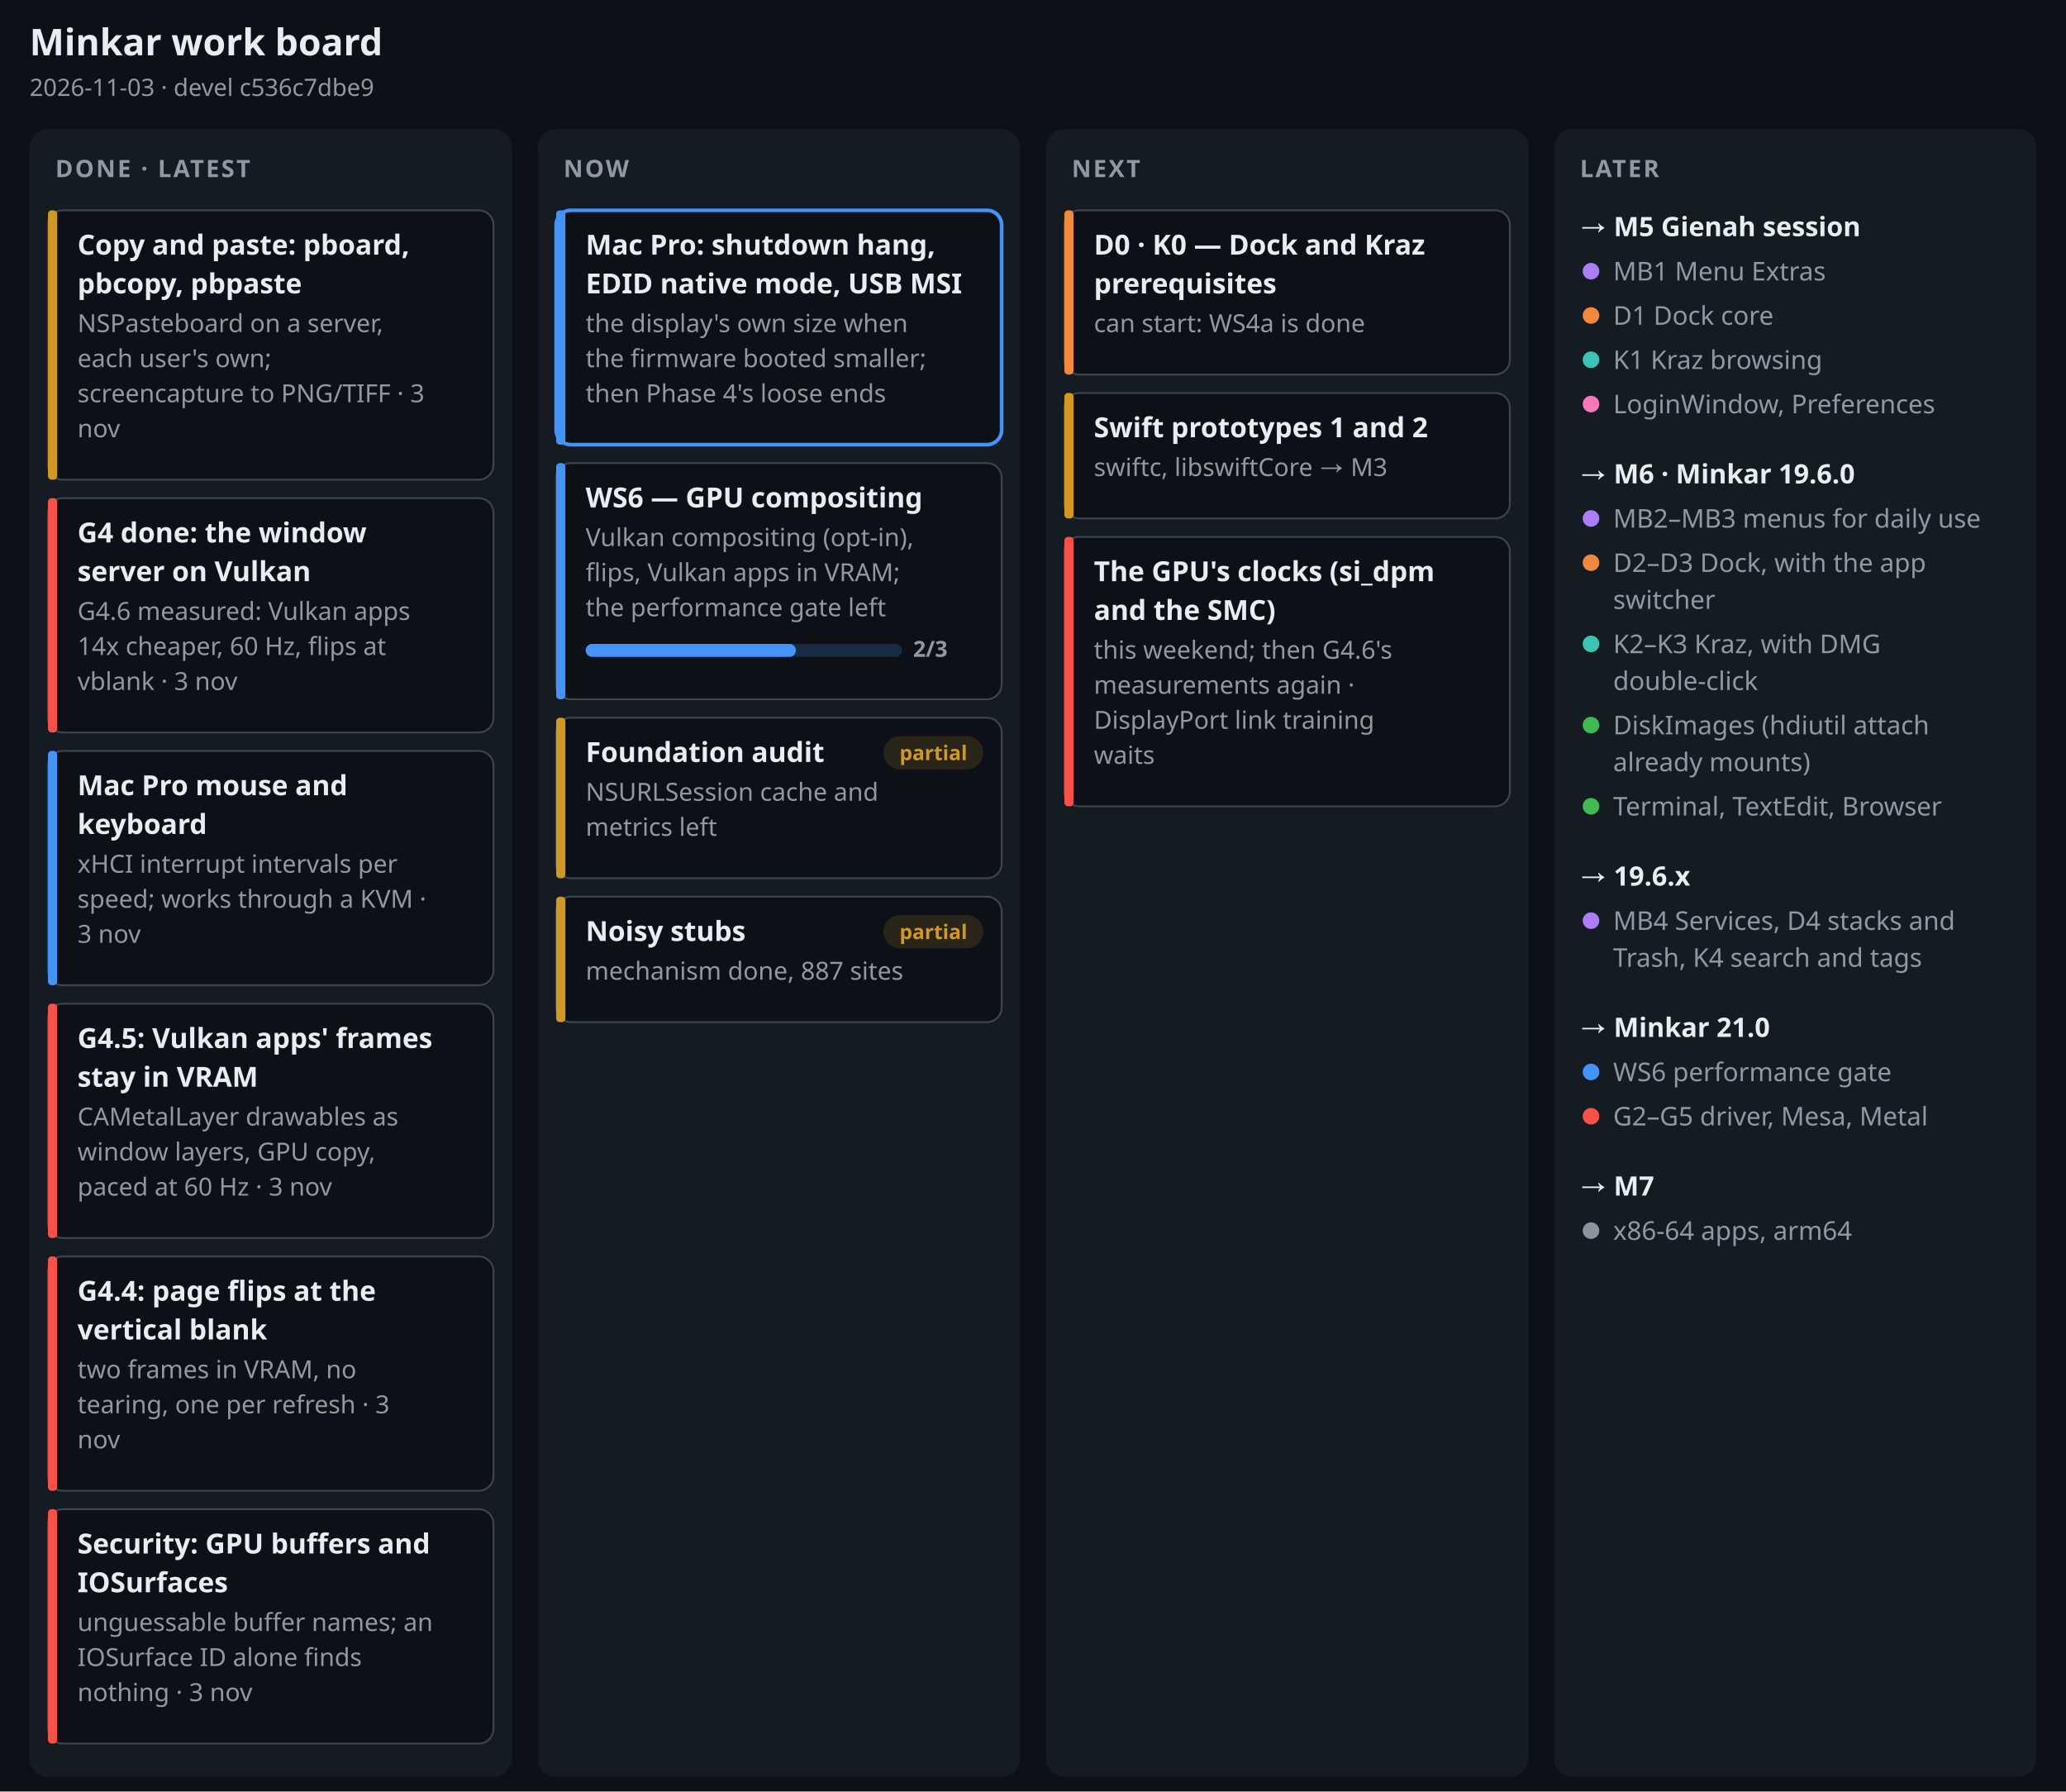
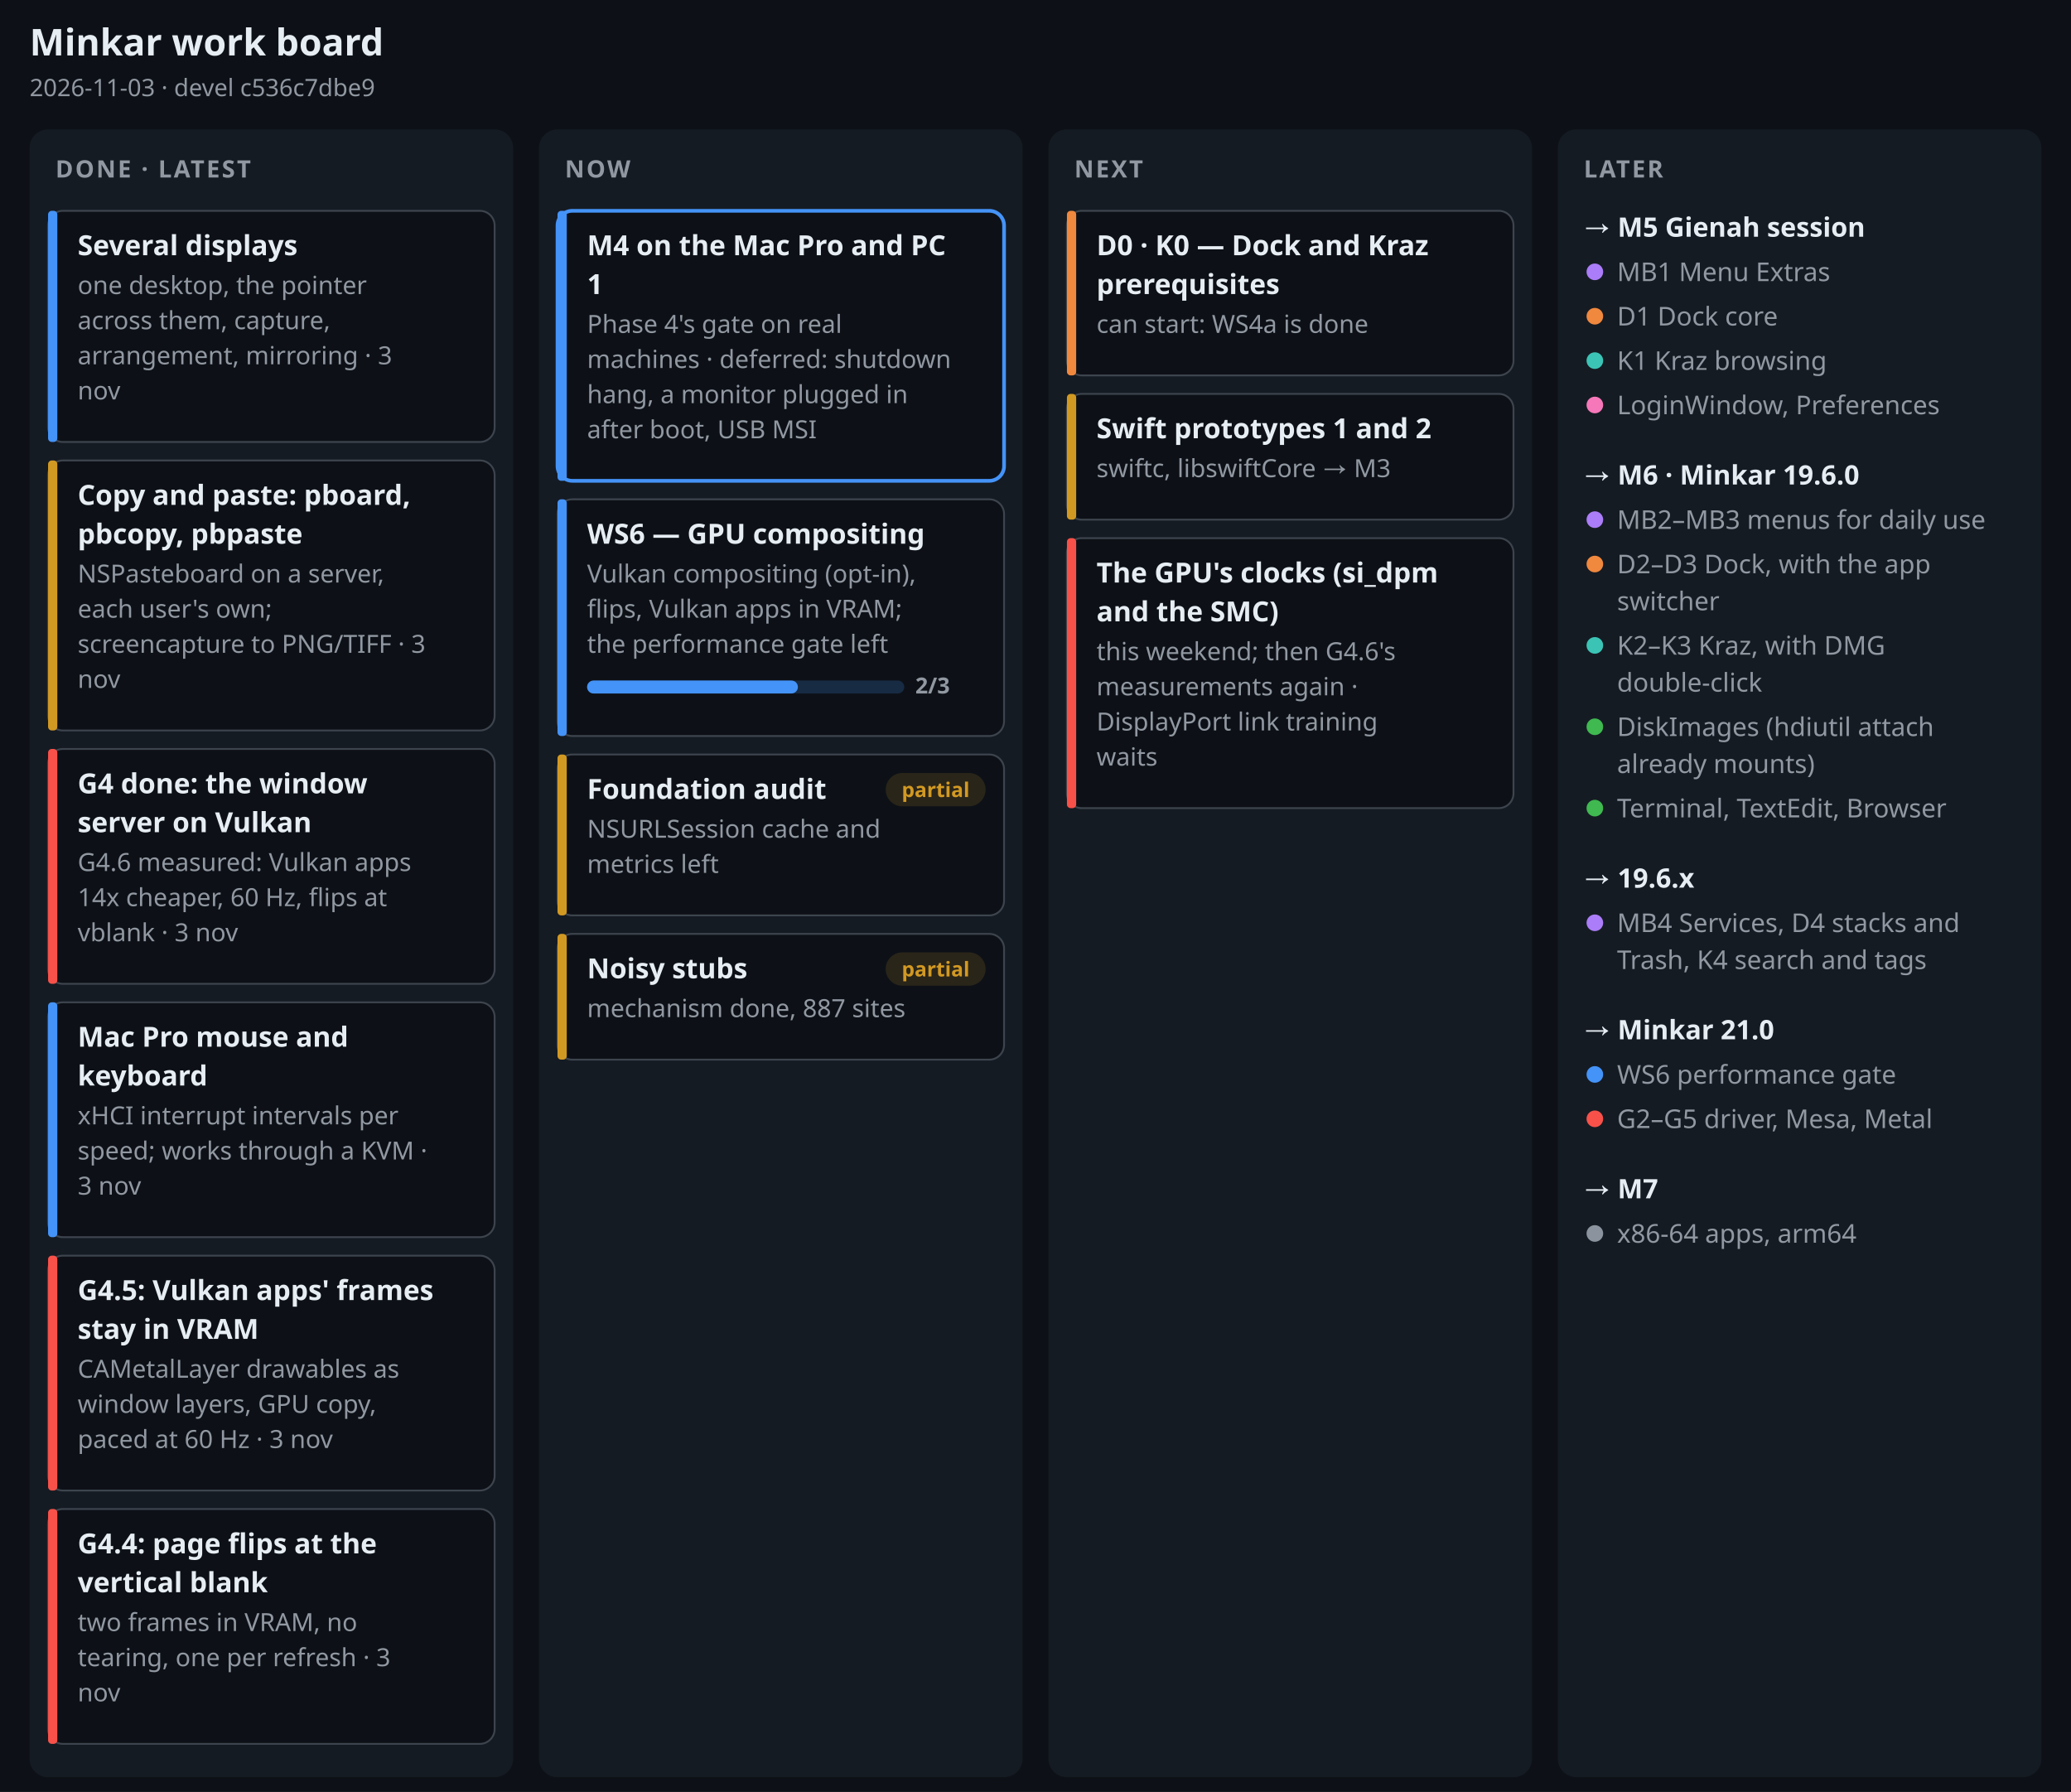
- <svg xmlns="http://www.w3.org/2000/svg" width="1120" height="971" viewBox="0 0 1120 971" font-family="-apple-system, BlinkMacSystemFont, 'Segoe UI', 'Noto Sans', Helvetica, Arial, sans-serif" role="img" aria-label="Minkar work board, 2026-11-03">
-   <rect width="1120" height="971" fill="#0d1117" />
+ <svg xmlns="http://www.w3.org/2000/svg" width="1120" height="969" viewBox="0 0 1120 969" font-family="-apple-system, BlinkMacSystemFont, 'Segoe UI', 'Noto Sans', Helvetica, Arial, sans-serif" role="img" aria-label="Minkar work board, 2026-11-03">
+   <rect width="1120" height="969" fill="#0d1117" />
  <text x="16" y="30" font-size="20" font-weight="700" fill="#e6edf3" text-anchor="start">Minkar work board</text>
  <text x="16" y="52" font-size="13" font-weight="400" fill="#9198a1" text-anchor="start">2026-11-03 · devel c536c7dbe9</text>
-   <rect x="16" y="70" width="261.5" height="893" rx="10" fill="#151b23" />
+   <rect x="16" y="70" width="261.5" height="891" rx="10" fill="#151b23" />
  <text x="30" y="96" font-size="13" font-weight="700" fill="#9198a1" text-anchor="start" letter-spacing=".08em">DONE · LATEST</text>
-   <rect x="26" y="114" width="241.5" height="146" rx="8" fill="#0d1117" stroke="#3d444d" stroke-width="1" />
-   <rect x="26" y="114" width="5" height="146" rx="2" fill="#d29922" />
-   <text x="42" y="138" font-size="15" font-weight="650" fill="#e6edf3" text-anchor="start">Copy and paste: pboard,</text>
-   <text x="42" y="159" font-size="15" font-weight="650" fill="#e6edf3" text-anchor="start">pbcopy, pbpaste</text>
-   <text x="42" y="180" font-size="13.5" font-weight="400" fill="#9198a1" text-anchor="start">NSPasteboard on a server,</text>
-   <text x="42" y="199" font-size="13.5" font-weight="400" fill="#9198a1" text-anchor="start">each user's own;</text>
-   <text x="42" y="218" font-size="13.5" font-weight="400" fill="#9198a1" text-anchor="start">screencapture to PNG/TIFF · 3</text>
-   <text x="42" y="237" font-size="13.5" font-weight="400" fill="#9198a1" text-anchor="start">nov</text>
-   <rect x="26" y="270" width="241.5" height="127" rx="8" fill="#0d1117" stroke="#3d444d" stroke-width="1" />
-   <rect x="26" y="270" width="5" height="127" rx="2" fill="#f85149" />
-   <text x="42" y="294" font-size="15" font-weight="650" fill="#e6edf3" text-anchor="start">G4 done: the window</text>
-   <text x="42" y="315" font-size="15" font-weight="650" fill="#e6edf3" text-anchor="start">server on Vulkan</text>
-   <text x="42" y="336" font-size="13.5" font-weight="400" fill="#9198a1" text-anchor="start">G4.6 measured: Vulkan apps</text>
-   <text x="42" y="355" font-size="13.5" font-weight="400" fill="#9198a1" text-anchor="start">14x cheaper, 60 Hz, flips at</text>
-   <text x="42" y="374" font-size="13.5" font-weight="400" fill="#9198a1" text-anchor="start">vblank · 3 nov</text>
-   <rect x="26" y="407" width="241.5" height="127" rx="8" fill="#0d1117" stroke="#3d444d" stroke-width="1" />
-   <rect x="26" y="407" width="5" height="127" rx="2" fill="#4493f8" />
-   <text x="42" y="431" font-size="15" font-weight="650" fill="#e6edf3" text-anchor="start">Mac Pro mouse and</text>
-   <text x="42" y="452" font-size="15" font-weight="650" fill="#e6edf3" text-anchor="start">keyboard</text>
-   <text x="42" y="473" font-size="13.5" font-weight="400" fill="#9198a1" text-anchor="start">xHCI interrupt intervals per</text>
-   <text x="42" y="492" font-size="13.5" font-weight="400" fill="#9198a1" text-anchor="start">speed; works through a KVM ·</text>
-   <text x="42" y="511" font-size="13.5" font-weight="400" fill="#9198a1" text-anchor="start">3 nov</text>
-   <rect x="26" y="544" width="241.5" height="127" rx="8" fill="#0d1117" stroke="#3d444d" stroke-width="1" />
-   <rect x="26" y="544" width="5" height="127" rx="2" fill="#f85149" />
-   <text x="42" y="568" font-size="15" font-weight="650" fill="#e6edf3" text-anchor="start">G4.5: Vulkan apps' frames</text>
-   <text x="42" y="589" font-size="15" font-weight="650" fill="#e6edf3" text-anchor="start">stay in VRAM</text>
-   <text x="42" y="610" font-size="13.5" font-weight="400" fill="#9198a1" text-anchor="start">CAMetalLayer drawables as</text>
-   <text x="42" y="629" font-size="13.5" font-weight="400" fill="#9198a1" text-anchor="start">window layers, GPU copy,</text>
-   <text x="42" y="648" font-size="13.5" font-weight="400" fill="#9198a1" text-anchor="start">paced at 60 Hz · 3 nov</text>
-   <rect x="26" y="681" width="241.5" height="127" rx="8" fill="#0d1117" stroke="#3d444d" stroke-width="1" />
-   <rect x="26" y="681" width="5" height="127" rx="2" fill="#f85149" />
-   <text x="42" y="705" font-size="15" font-weight="650" fill="#e6edf3" text-anchor="start">G4.4: page flips at the</text>
-   <text x="42" y="726" font-size="15" font-weight="650" fill="#e6edf3" text-anchor="start">vertical blank</text>
-   <text x="42" y="747" font-size="13.5" font-weight="400" fill="#9198a1" text-anchor="start">two frames in VRAM, no</text>
-   <text x="42" y="766" font-size="13.5" font-weight="400" fill="#9198a1" text-anchor="start">tearing, one per refresh · 3</text>
-   <text x="42" y="785" font-size="13.5" font-weight="400" fill="#9198a1" text-anchor="start">nov</text>
-   <rect x="26" y="818" width="241.5" height="127" rx="8" fill="#0d1117" stroke="#3d444d" stroke-width="1" />
-   <rect x="26" y="818" width="5" height="127" rx="2" fill="#f85149" />
-   <text x="42" y="842" font-size="15" font-weight="650" fill="#e6edf3" text-anchor="start">Security: GPU buffers and</text>
-   <text x="42" y="863" font-size="15" font-weight="650" fill="#e6edf3" text-anchor="start">IOSurfaces</text>
-   <text x="42" y="884" font-size="13.5" font-weight="400" fill="#9198a1" text-anchor="start">unguessable buffer names; an</text>
-   <text x="42" y="903" font-size="13.5" font-weight="400" fill="#9198a1" text-anchor="start">IOSurface ID alone finds</text>
-   <text x="42" y="922" font-size="13.5" font-weight="400" fill="#9198a1" text-anchor="start">nothing · 3 nov</text>
-   <rect x="291.5" y="70" width="261.5" height="893" rx="10" fill="#151b23" />
+   <rect x="26" y="114" width="241.5" height="125" rx="8" fill="#0d1117" stroke="#3d444d" stroke-width="1" />
+   <rect x="26" y="114" width="5" height="125" rx="2" fill="#4493f8" />
+   <text x="42" y="138" font-size="15" font-weight="650" fill="#e6edf3" text-anchor="start">Several displays</text>
+   <text x="42" y="159" font-size="13.5" font-weight="400" fill="#9198a1" text-anchor="start">one desktop, the pointer</text>
+   <text x="42" y="178" font-size="13.5" font-weight="400" fill="#9198a1" text-anchor="start">across them, capture,</text>
+   <text x="42" y="197" font-size="13.5" font-weight="400" fill="#9198a1" text-anchor="start">arrangement, mirroring · 3</text>
+   <text x="42" y="216" font-size="13.5" font-weight="400" fill="#9198a1" text-anchor="start">nov</text>
+   <rect x="26" y="249" width="241.5" height="146" rx="8" fill="#0d1117" stroke="#3d444d" stroke-width="1" />
+   <rect x="26" y="249" width="5" height="146" rx="2" fill="#d29922" />
+   <text x="42" y="273" font-size="15" font-weight="650" fill="#e6edf3" text-anchor="start">Copy and paste: pboard,</text>
+   <text x="42" y="294" font-size="15" font-weight="650" fill="#e6edf3" text-anchor="start">pbcopy, pbpaste</text>
+   <text x="42" y="315" font-size="13.5" font-weight="400" fill="#9198a1" text-anchor="start">NSPasteboard on a server,</text>
+   <text x="42" y="334" font-size="13.5" font-weight="400" fill="#9198a1" text-anchor="start">each user's own;</text>
+   <text x="42" y="353" font-size="13.5" font-weight="400" fill="#9198a1" text-anchor="start">screencapture to PNG/TIFF · 3</text>
+   <text x="42" y="372" font-size="13.5" font-weight="400" fill="#9198a1" text-anchor="start">nov</text>
+   <rect x="26" y="405" width="241.5" height="127" rx="8" fill="#0d1117" stroke="#3d444d" stroke-width="1" />
+   <rect x="26" y="405" width="5" height="127" rx="2" fill="#f85149" />
+   <text x="42" y="429" font-size="15" font-weight="650" fill="#e6edf3" text-anchor="start">G4 done: the window</text>
+   <text x="42" y="450" font-size="15" font-weight="650" fill="#e6edf3" text-anchor="start">server on Vulkan</text>
+   <text x="42" y="471" font-size="13.5" font-weight="400" fill="#9198a1" text-anchor="start">G4.6 measured: Vulkan apps</text>
+   <text x="42" y="490" font-size="13.5" font-weight="400" fill="#9198a1" text-anchor="start">14x cheaper, 60 Hz, flips at</text>
+   <text x="42" y="509" font-size="13.5" font-weight="400" fill="#9198a1" text-anchor="start">vblank · 3 nov</text>
+   <rect x="26" y="542" width="241.5" height="127" rx="8" fill="#0d1117" stroke="#3d444d" stroke-width="1" />
+   <rect x="26" y="542" width="5" height="127" rx="2" fill="#4493f8" />
+   <text x="42" y="566" font-size="15" font-weight="650" fill="#e6edf3" text-anchor="start">Mac Pro mouse and</text>
+   <text x="42" y="587" font-size="15" font-weight="650" fill="#e6edf3" text-anchor="start">keyboard</text>
+   <text x="42" y="608" font-size="13.5" font-weight="400" fill="#9198a1" text-anchor="start">xHCI interrupt intervals per</text>
+   <text x="42" y="627" font-size="13.5" font-weight="400" fill="#9198a1" text-anchor="start">speed; works through a KVM ·</text>
+   <text x="42" y="646" font-size="13.5" font-weight="400" fill="#9198a1" text-anchor="start">3 nov</text>
+   <rect x="26" y="679" width="241.5" height="127" rx="8" fill="#0d1117" stroke="#3d444d" stroke-width="1" />
+   <rect x="26" y="679" width="5" height="127" rx="2" fill="#f85149" />
+   <text x="42" y="703" font-size="15" font-weight="650" fill="#e6edf3" text-anchor="start">G4.5: Vulkan apps' frames</text>
+   <text x="42" y="724" font-size="15" font-weight="650" fill="#e6edf3" text-anchor="start">stay in VRAM</text>
+   <text x="42" y="745" font-size="13.5" font-weight="400" fill="#9198a1" text-anchor="start">CAMetalLayer drawables as</text>
+   <text x="42" y="764" font-size="13.5" font-weight="400" fill="#9198a1" text-anchor="start">window layers, GPU copy,</text>
+   <text x="42" y="783" font-size="13.5" font-weight="400" fill="#9198a1" text-anchor="start">paced at 60 Hz · 3 nov</text>
+   <rect x="26" y="816" width="241.5" height="127" rx="8" fill="#0d1117" stroke="#3d444d" stroke-width="1" />
+   <rect x="26" y="816" width="5" height="127" rx="2" fill="#f85149" />
+   <text x="42" y="840" font-size="15" font-weight="650" fill="#e6edf3" text-anchor="start">G4.4: page flips at the</text>
+   <text x="42" y="861" font-size="15" font-weight="650" fill="#e6edf3" text-anchor="start">vertical blank</text>
+   <text x="42" y="882" font-size="13.5" font-weight="400" fill="#9198a1" text-anchor="start">two frames in VRAM, no</text>
+   <text x="42" y="901" font-size="13.5" font-weight="400" fill="#9198a1" text-anchor="start">tearing, one per refresh · 3</text>
+   <text x="42" y="920" font-size="13.5" font-weight="400" fill="#9198a1" text-anchor="start">nov</text>
+   <rect x="291.5" y="70" width="261.5" height="891" rx="10" fill="#151b23" />
  <text x="305.5" y="96" font-size="13" font-weight="700" fill="#9198a1" text-anchor="start" letter-spacing=".08em">NOW</text>
-   <rect x="301.5" y="114" width="241.5" height="127" rx="8" fill="#0d1117" stroke="#4493f8" stroke-width="2" />
-   <rect x="301.5" y="114" width="5" height="127" rx="2" fill="#4493f8" />
-   <text x="317.5" y="138" font-size="15" font-weight="650" fill="#e6edf3" text-anchor="start">Mac Pro: shutdown hang,</text>
-   <text x="317.5" y="159" font-size="15" font-weight="650" fill="#e6edf3" text-anchor="start">EDID native mode, USB MSI</text>
-   <text x="317.5" y="180" font-size="13.5" font-weight="400" fill="#9198a1" text-anchor="start">the display's own size when</text>
-   <text x="317.5" y="199" font-size="13.5" font-weight="400" fill="#9198a1" text-anchor="start">the firmware booted smaller;</text>
-   <text x="317.5" y="218" font-size="13.5" font-weight="400" fill="#9198a1" text-anchor="start">then Phase 4's loose ends</text>
-   <rect x="301.5" y="251" width="241.5" height="128" rx="8" fill="#0d1117" stroke="#3d444d" stroke-width="1" />
-   <rect x="301.5" y="251" width="5" height="128" rx="2" fill="#4493f8" />
-   <text x="317.5" y="275" font-size="15" font-weight="650" fill="#e6edf3" text-anchor="start">WS6 — GPU compositing</text>
-   <text x="317.5" y="296" font-size="13.5" font-weight="400" fill="#9198a1" text-anchor="start">Vulkan compositing (opt-in),</text>
-   <text x="317.5" y="315" font-size="13.5" font-weight="400" fill="#9198a1" text-anchor="start">flips, Vulkan apps in VRAM;</text>
-   <text x="317.5" y="334" font-size="13.5" font-weight="400" fill="#9198a1" text-anchor="start">the performance gate left</text>
-   <rect x="317.5" y="349" width="171.5" height="7" rx="3.5" fill="#4493f8" fill-opacity=".2" />
-   <rect x="317.5" y="349" width="114" height="7" rx="3.5" fill="#4493f8" />
-   <text x="495" y="356" font-size="12" font-weight="600" fill="#9198a1" text-anchor="start">2/3</text>
-   <rect x="301.5" y="389" width="241.5" height="87" rx="8" fill="#0d1117" stroke="#3d444d" stroke-width="1" />
-   <rect x="301.5" y="389" width="5" height="87" rx="2" fill="#d29922" />
-   <text x="317.5" y="413" font-size="15" font-weight="650" fill="#e6edf3" text-anchor="start">Foundation audit</text>
-   <text x="317.5" y="434" font-size="13.5" font-weight="400" fill="#9198a1" text-anchor="start">NSURLSession cache and</text>
-   <text x="317.5" y="453" font-size="13.5" font-weight="400" fill="#9198a1" text-anchor="start">metrics left</text>
-   <rect x="479" y="399" width="54" height="18" rx="9" fill="#d29922" fill-opacity=".15" />
-   <text x="506" y="412" font-size="11" font-weight="600" fill="#d29922" text-anchor="middle">partial</text>
-   <rect x="301.5" y="486" width="241.5" height="68" rx="8" fill="#0d1117" stroke="#3d444d" stroke-width="1" />
-   <rect x="301.5" y="486" width="5" height="68" rx="2" fill="#d29922" />
-   <text x="317.5" y="510" font-size="15" font-weight="650" fill="#e6edf3" text-anchor="start">Noisy stubs</text>
-   <text x="317.5" y="531" font-size="13.5" font-weight="400" fill="#9198a1" text-anchor="start">mechanism done, 887 sites</text>
-   <rect x="479" y="496" width="54" height="18" rx="9" fill="#d29922" fill-opacity=".15" />
-   <text x="506" y="509" font-size="11" font-weight="600" fill="#d29922" text-anchor="middle">partial</text>
-   <rect x="567" y="70" width="261.5" height="893" rx="10" fill="#151b23" />
+   <rect x="301.5" y="114" width="241.5" height="146" rx="8" fill="#0d1117" stroke="#4493f8" stroke-width="2" />
+   <rect x="301.5" y="114" width="5" height="146" rx="2" fill="#4493f8" />
+   <text x="317.5" y="138" font-size="15" font-weight="650" fill="#e6edf3" text-anchor="start">M4 on the Mac Pro and PC</text>
+   <text x="317.5" y="159" font-size="15" font-weight="650" fill="#e6edf3" text-anchor="start">1</text>
+   <text x="317.5" y="180" font-size="13.5" font-weight="400" fill="#9198a1" text-anchor="start">Phase 4's gate on real</text>
+   <text x="317.5" y="199" font-size="13.5" font-weight="400" fill="#9198a1" text-anchor="start">machines · deferred: shutdown</text>
+   <text x="317.5" y="218" font-size="13.5" font-weight="400" fill="#9198a1" text-anchor="start">hang, a monitor plugged in</text>
+   <text x="317.5" y="237" font-size="13.5" font-weight="400" fill="#9198a1" text-anchor="start">after boot, USB MSI</text>
+   <rect x="301.5" y="270" width="241.5" height="128" rx="8" fill="#0d1117" stroke="#3d444d" stroke-width="1" />
+   <rect x="301.5" y="270" width="5" height="128" rx="2" fill="#4493f8" />
+   <text x="317.5" y="294" font-size="15" font-weight="650" fill="#e6edf3" text-anchor="start">WS6 — GPU compositing</text>
+   <text x="317.5" y="315" font-size="13.5" font-weight="400" fill="#9198a1" text-anchor="start">Vulkan compositing (opt-in),</text>
+   <text x="317.5" y="334" font-size="13.5" font-weight="400" fill="#9198a1" text-anchor="start">flips, Vulkan apps in VRAM;</text>
+   <text x="317.5" y="353" font-size="13.5" font-weight="400" fill="#9198a1" text-anchor="start">the performance gate left</text>
+   <rect x="317.5" y="368" width="171.5" height="7" rx="3.5" fill="#4493f8" fill-opacity=".2" />
+   <rect x="317.5" y="368" width="114" height="7" rx="3.5" fill="#4493f8" />
+   <text x="495" y="375" font-size="12" font-weight="600" fill="#9198a1" text-anchor="start">2/3</text>
+   <rect x="301.5" y="408" width="241.5" height="87" rx="8" fill="#0d1117" stroke="#3d444d" stroke-width="1" />
+   <rect x="301.5" y="408" width="5" height="87" rx="2" fill="#d29922" />
+   <text x="317.5" y="432" font-size="15" font-weight="650" fill="#e6edf3" text-anchor="start">Foundation audit</text>
+   <text x="317.5" y="453" font-size="13.5" font-weight="400" fill="#9198a1" text-anchor="start">NSURLSession cache and</text>
+   <text x="317.5" y="472" font-size="13.5" font-weight="400" fill="#9198a1" text-anchor="start">metrics left</text>
+   <rect x="479" y="418" width="54" height="18" rx="9" fill="#d29922" fill-opacity=".15" />
+   <text x="506" y="431" font-size="11" font-weight="600" fill="#d29922" text-anchor="middle">partial</text>
+   <rect x="301.5" y="505" width="241.5" height="68" rx="8" fill="#0d1117" stroke="#3d444d" stroke-width="1" />
+   <rect x="301.5" y="505" width="5" height="68" rx="2" fill="#d29922" />
+   <text x="317.5" y="529" font-size="15" font-weight="650" fill="#e6edf3" text-anchor="start">Noisy stubs</text>
+   <text x="317.5" y="550" font-size="13.5" font-weight="400" fill="#9198a1" text-anchor="start">mechanism done, 887 sites</text>
+   <rect x="479" y="515" width="54" height="18" rx="9" fill="#d29922" fill-opacity=".15" />
+   <text x="506" y="528" font-size="11" font-weight="600" fill="#d29922" text-anchor="middle">partial</text>
+   <rect x="567" y="70" width="261.5" height="891" rx="10" fill="#151b23" />
  <text x="581" y="96" font-size="13" font-weight="700" fill="#9198a1" text-anchor="start" letter-spacing=".08em">NEXT</text>
  <rect x="577" y="114" width="241.5" height="89" rx="8" fill="#0d1117" stroke="#3d444d" stroke-width="1" />
  <rect x="577" y="114" width="5" height="89" rx="2" fill="#f0883e" />
  <text x="593" y="138" font-size="15" font-weight="650" fill="#e6edf3" text-anchor="start">D0 · K0 — Dock and Kraz</text>
  <text x="593" y="159" font-size="15" font-weight="650" fill="#e6edf3" text-anchor="start">prerequisites</text>
  <text x="593" y="180" font-size="13.5" font-weight="400" fill="#9198a1" text-anchor="start">can start: WS4a is done</text>
  <rect x="577" y="213" width="241.5" height="68" rx="8" fill="#0d1117" stroke="#3d444d" stroke-width="1" />
  <rect x="577" y="213" width="5" height="68" rx="2" fill="#d29922" />
  <text x="593" y="237" font-size="15" font-weight="650" fill="#e6edf3" text-anchor="start">Swift prototypes 1 and 2</text>
  <text x="593" y="258" font-size="13.5" font-weight="400" fill="#9198a1" text-anchor="start">swiftc, libswiftCore → M3</text>
  <rect x="577" y="291" width="241.5" height="146" rx="8" fill="#0d1117" stroke="#3d444d" stroke-width="1" />
  <rect x="577" y="291" width="5" height="146" rx="2" fill="#f85149" />
  <text x="593" y="315" font-size="15" font-weight="650" fill="#e6edf3" text-anchor="start">The GPU's clocks (si_dpm</text>
  <text x="593" y="336" font-size="15" font-weight="650" fill="#e6edf3" text-anchor="start">and the SMC)</text>
  <text x="593" y="357" font-size="13.5" font-weight="400" fill="#9198a1" text-anchor="start">this weekend; then G4.6's</text>
  <text x="593" y="376" font-size="13.5" font-weight="400" fill="#9198a1" text-anchor="start">measurements again ·</text>
  <text x="593" y="395" font-size="13.5" font-weight="400" fill="#9198a1" text-anchor="start">DisplayPort link training</text>
  <text x="593" y="414" font-size="13.5" font-weight="400" fill="#9198a1" text-anchor="start">waits</text>
-   <rect x="842.5" y="70" width="261.5" height="893" rx="10" fill="#151b23" />
+   <rect x="842.5" y="70" width="261.5" height="891" rx="10" fill="#151b23" />
  <text x="856.5" y="96" font-size="13" font-weight="700" fill="#9198a1" text-anchor="start" letter-spacing=".08em">LATER</text>
  <text x="856.5" y="128" font-size="14.5" font-weight="700" fill="#e6edf3" text-anchor="start">→ M5 Gienah session</text>
  <circle cx="862.5" cy="147" r="4.5" fill="#ab7df8" />
  <text x="874.5" y="152" font-size="14" font-weight="400" fill="#9198a1" text-anchor="start">MB1 Menu Extras</text>
  <circle cx="862.5" cy="171" r="4.5" fill="#f0883e" />
  <text x="874.5" y="176" font-size="14" font-weight="400" fill="#9198a1" text-anchor="start">D1 Dock core</text>
  <circle cx="862.5" cy="195" r="4.5" fill="#3bc4b5" />
  <text x="874.5" y="200" font-size="14" font-weight="400" fill="#9198a1" text-anchor="start">K1 Kraz browsing</text>
  <circle cx="862.5" cy="219" r="4.5" fill="#f778ba" />
  <text x="874.5" y="224" font-size="14" font-weight="400" fill="#9198a1" text-anchor="start">LoginWindow, Preferences</text>
  <text x="856.5" y="262" font-size="14.5" font-weight="700" fill="#e6edf3" text-anchor="start">→ M6 · Minkar 19.6.0</text>
  <circle cx="862.5" cy="281" r="4.5" fill="#ab7df8" />
  <text x="874.5" y="286" font-size="14" font-weight="400" fill="#9198a1" text-anchor="start">MB2–MB3 menus for daily use</text>
  <circle cx="862.5" cy="305" r="4.5" fill="#f0883e" />
  <text x="874.5" y="310" font-size="14" font-weight="400" fill="#9198a1" text-anchor="start">D2–D3 Dock, with the app</text>
  <text x="874.5" y="330" font-size="14" font-weight="400" fill="#9198a1" text-anchor="start">switcher</text>
  <circle cx="862.5" cy="349" r="4.5" fill="#3bc4b5" />
  <text x="874.5" y="354" font-size="14" font-weight="400" fill="#9198a1" text-anchor="start">K2–K3 Kraz, with DMG</text>
  <text x="874.5" y="374" font-size="14" font-weight="400" fill="#9198a1" text-anchor="start">double-click</text>
  <circle cx="862.5" cy="393" r="4.5" fill="#3fb950" />
  <text x="874.5" y="398" font-size="14" font-weight="400" fill="#9198a1" text-anchor="start">DiskImages (hdiutil attach</text>
  <text x="874.5" y="418" font-size="14" font-weight="400" fill="#9198a1" text-anchor="start">already mounts)</text>
  <circle cx="862.5" cy="437" r="4.5" fill="#3fb950" />
  <text x="874.5" y="442" font-size="14" font-weight="400" fill="#9198a1" text-anchor="start">Terminal, TextEdit, Browser</text>
  <text x="856.5" y="480" font-size="14.5" font-weight="700" fill="#e6edf3" text-anchor="start">→ 19.6.x</text>
  <circle cx="862.5" cy="499" r="4.5" fill="#ab7df8" />
  <text x="874.5" y="504" font-size="14" font-weight="400" fill="#9198a1" text-anchor="start">MB4 Services, D4 stacks and</text>
  <text x="874.5" y="524" font-size="14" font-weight="400" fill="#9198a1" text-anchor="start">Trash, K4 search and tags</text>
  <text x="856.5" y="562" font-size="14.5" font-weight="700" fill="#e6edf3" text-anchor="start">→ Minkar 21.0</text>
  <circle cx="862.5" cy="581" r="4.5" fill="#4493f8" />
  <text x="874.5" y="586" font-size="14" font-weight="400" fill="#9198a1" text-anchor="start">WS6 performance gate</text>
  <circle cx="862.5" cy="605" r="4.5" fill="#f85149" />
  <text x="874.5" y="610" font-size="14" font-weight="400" fill="#9198a1" text-anchor="start">G2–G5 driver, Mesa, Metal</text>
  <text x="856.5" y="648" font-size="14.5" font-weight="700" fill="#e6edf3" text-anchor="start">→ M7</text>
  <circle cx="862.5" cy="667" r="4.5" fill="#8b949e" />
  <text x="874.5" y="672" font-size="14" font-weight="400" fill="#9198a1" text-anchor="start">x86-64 apps, arm64</text>
</svg>
